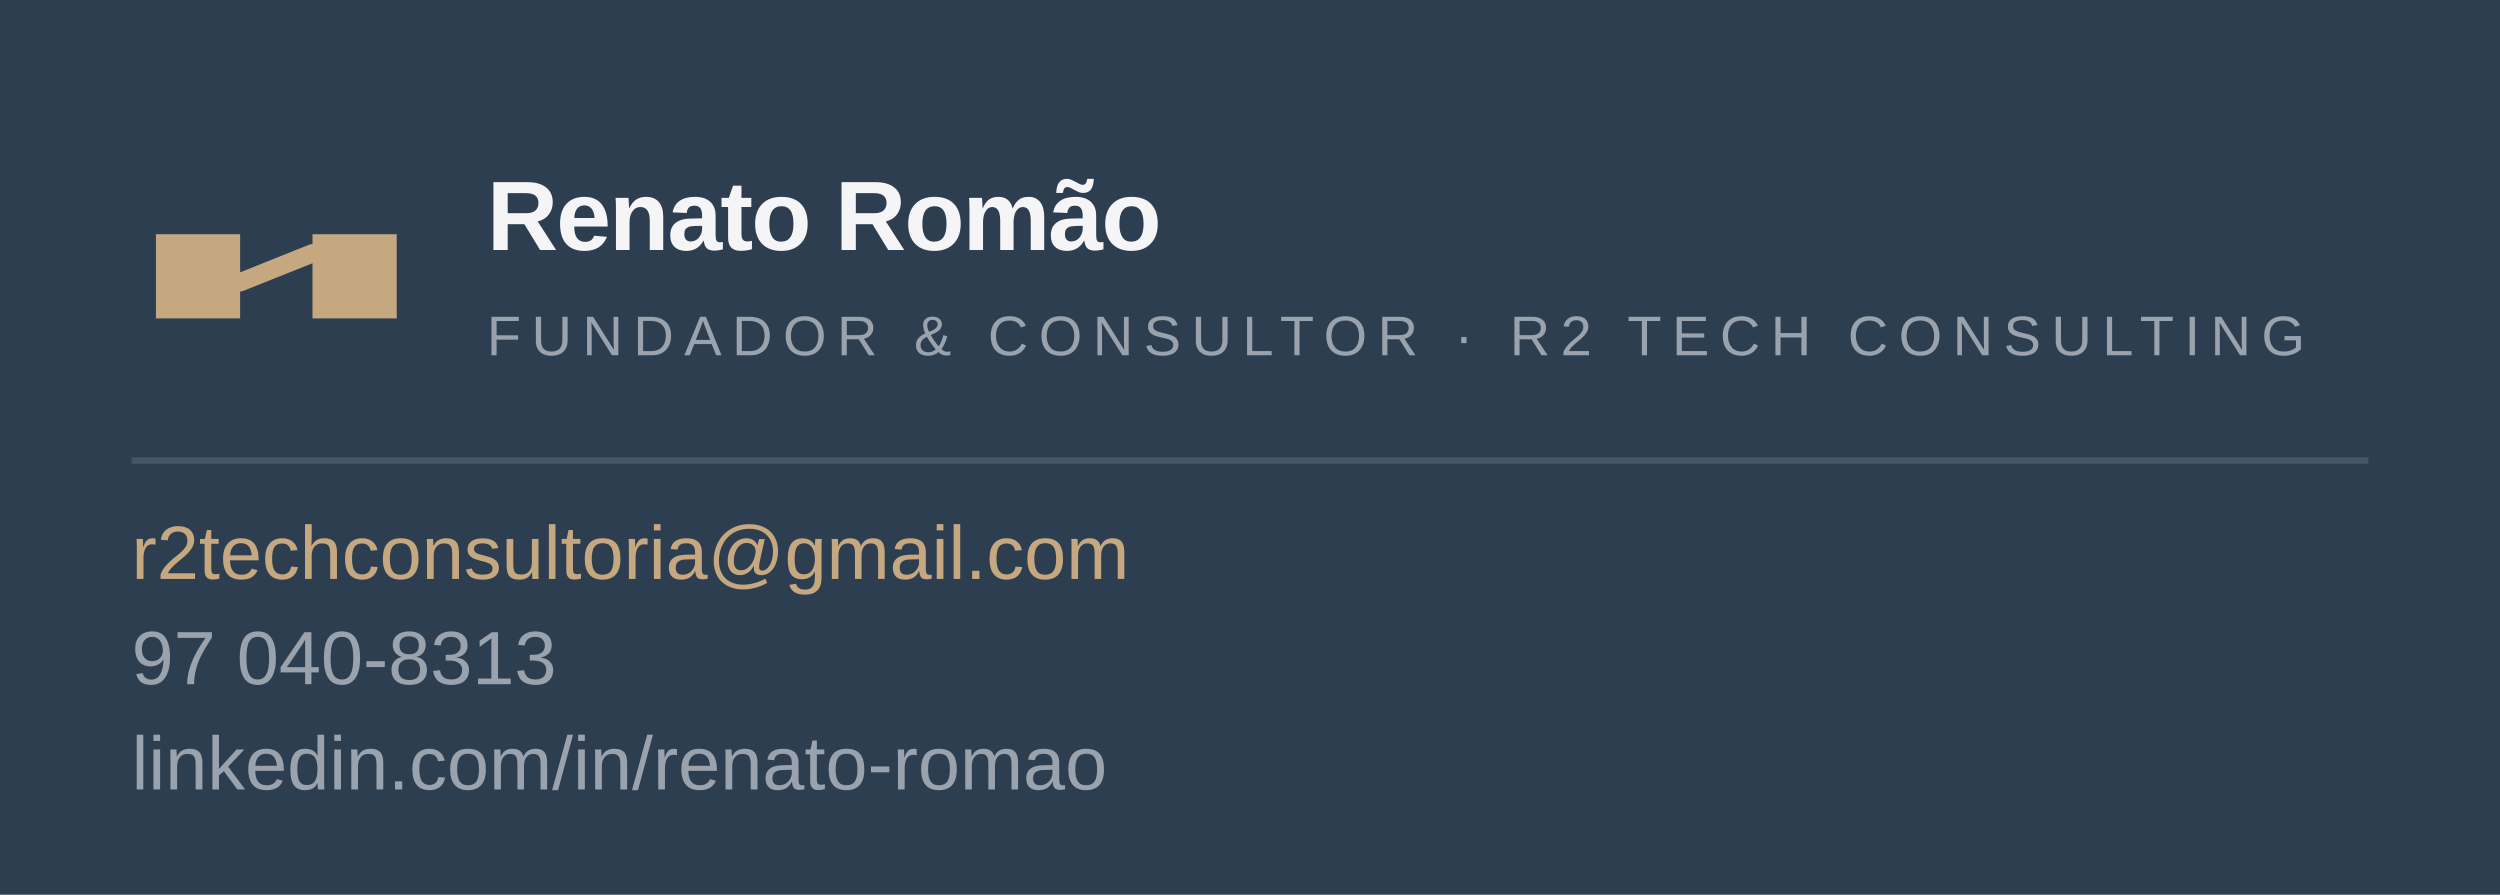
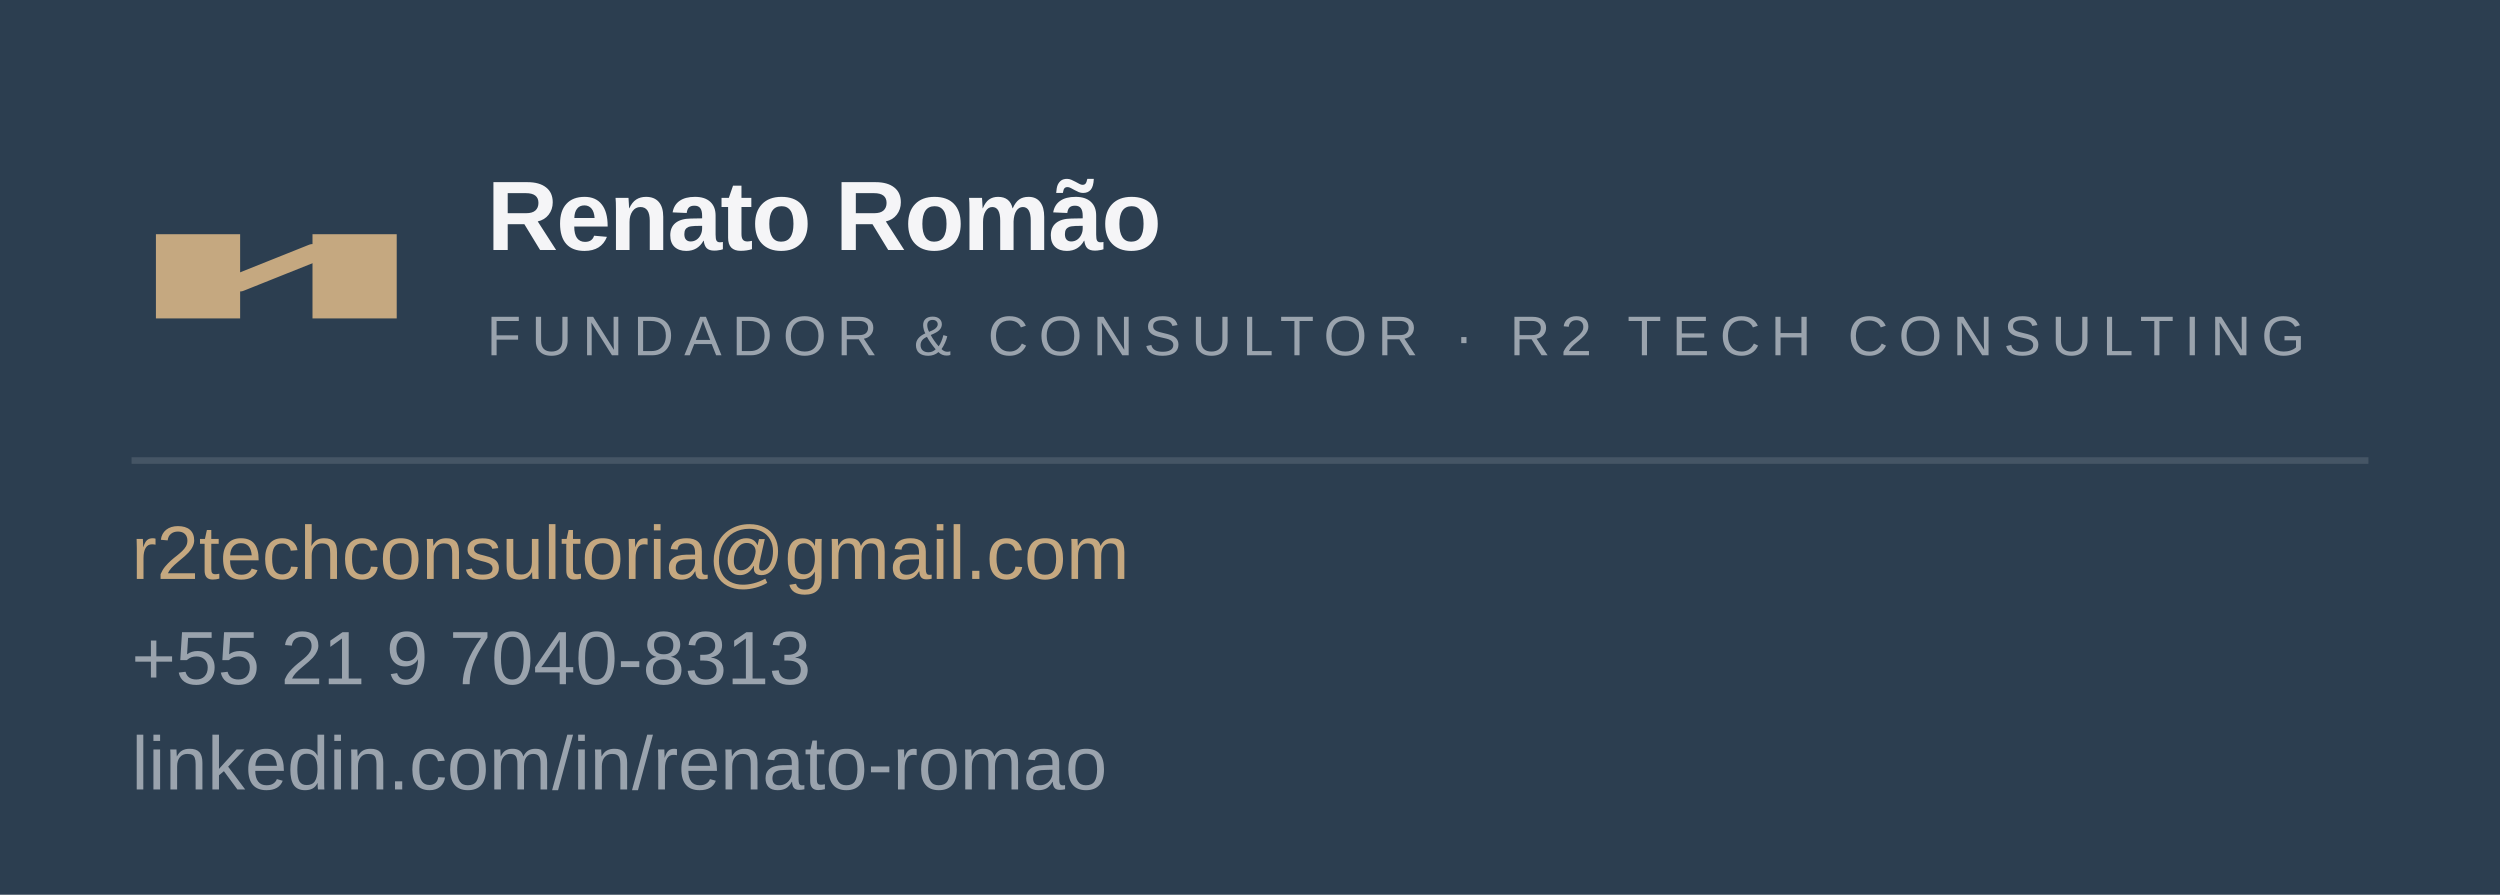
<svg xmlns="http://www.w3.org/2000/svg" viewBox="0 0 380 136" width="380" height="136">
  <rect width="380" height="136" fill="#2C3E50" />
  <g transform="translate(20,20)">
    <rect x="3.7" y="15.6" width="12.8" height="12.8" fill="#C5A880" />
    <rect x="27.5" y="15.6" width="12.8" height="12.8" fill="#C5A880" />
    <line x1="16.5" y1="22.9" x2="27.5" y2="18.5" stroke="#C5A880" stroke-width="2.8" stroke-linecap="round" />
  </g>
  <text x="74" y="38" font-family="Arial,sans-serif" font-size="15" font-weight="700" fill="#F5F5F7" letter-spacing="-0.3">Renato Romão</text>
  <text x="74" y="54" font-family="Arial,sans-serif" font-size="8.5" font-weight="500" fill="#9AA3AD" letter-spacing="1.6">FUNDADOR &amp; CONSULTOR · R2 TECH CONSULTING</text>
  <line x1="20" y1="70" x2="360" y2="70" stroke="rgba(255,255,255,0.12)" stroke-width="1" />
  <text x="20" y="88" font-family="Arial,sans-serif" font-size="11.5" fill="#C5A880">r2techconsultoria@gmail.com</text>
-   <text x="20" y="104" font-family="Arial,sans-serif" font-size="11.5" fill="#9AA3AD">97 040-8313</text>
+   <text x="20" y="104" font-family="Arial,sans-serif" font-size="11.5" fill="#9AA3AD">+55 21 9 7040-8313</text>
  <text x="20" y="120" font-family="Arial,sans-serif" font-size="11.5" fill="#9AA3AD">linkedin.com/in/renato-romao</text>
</svg>
